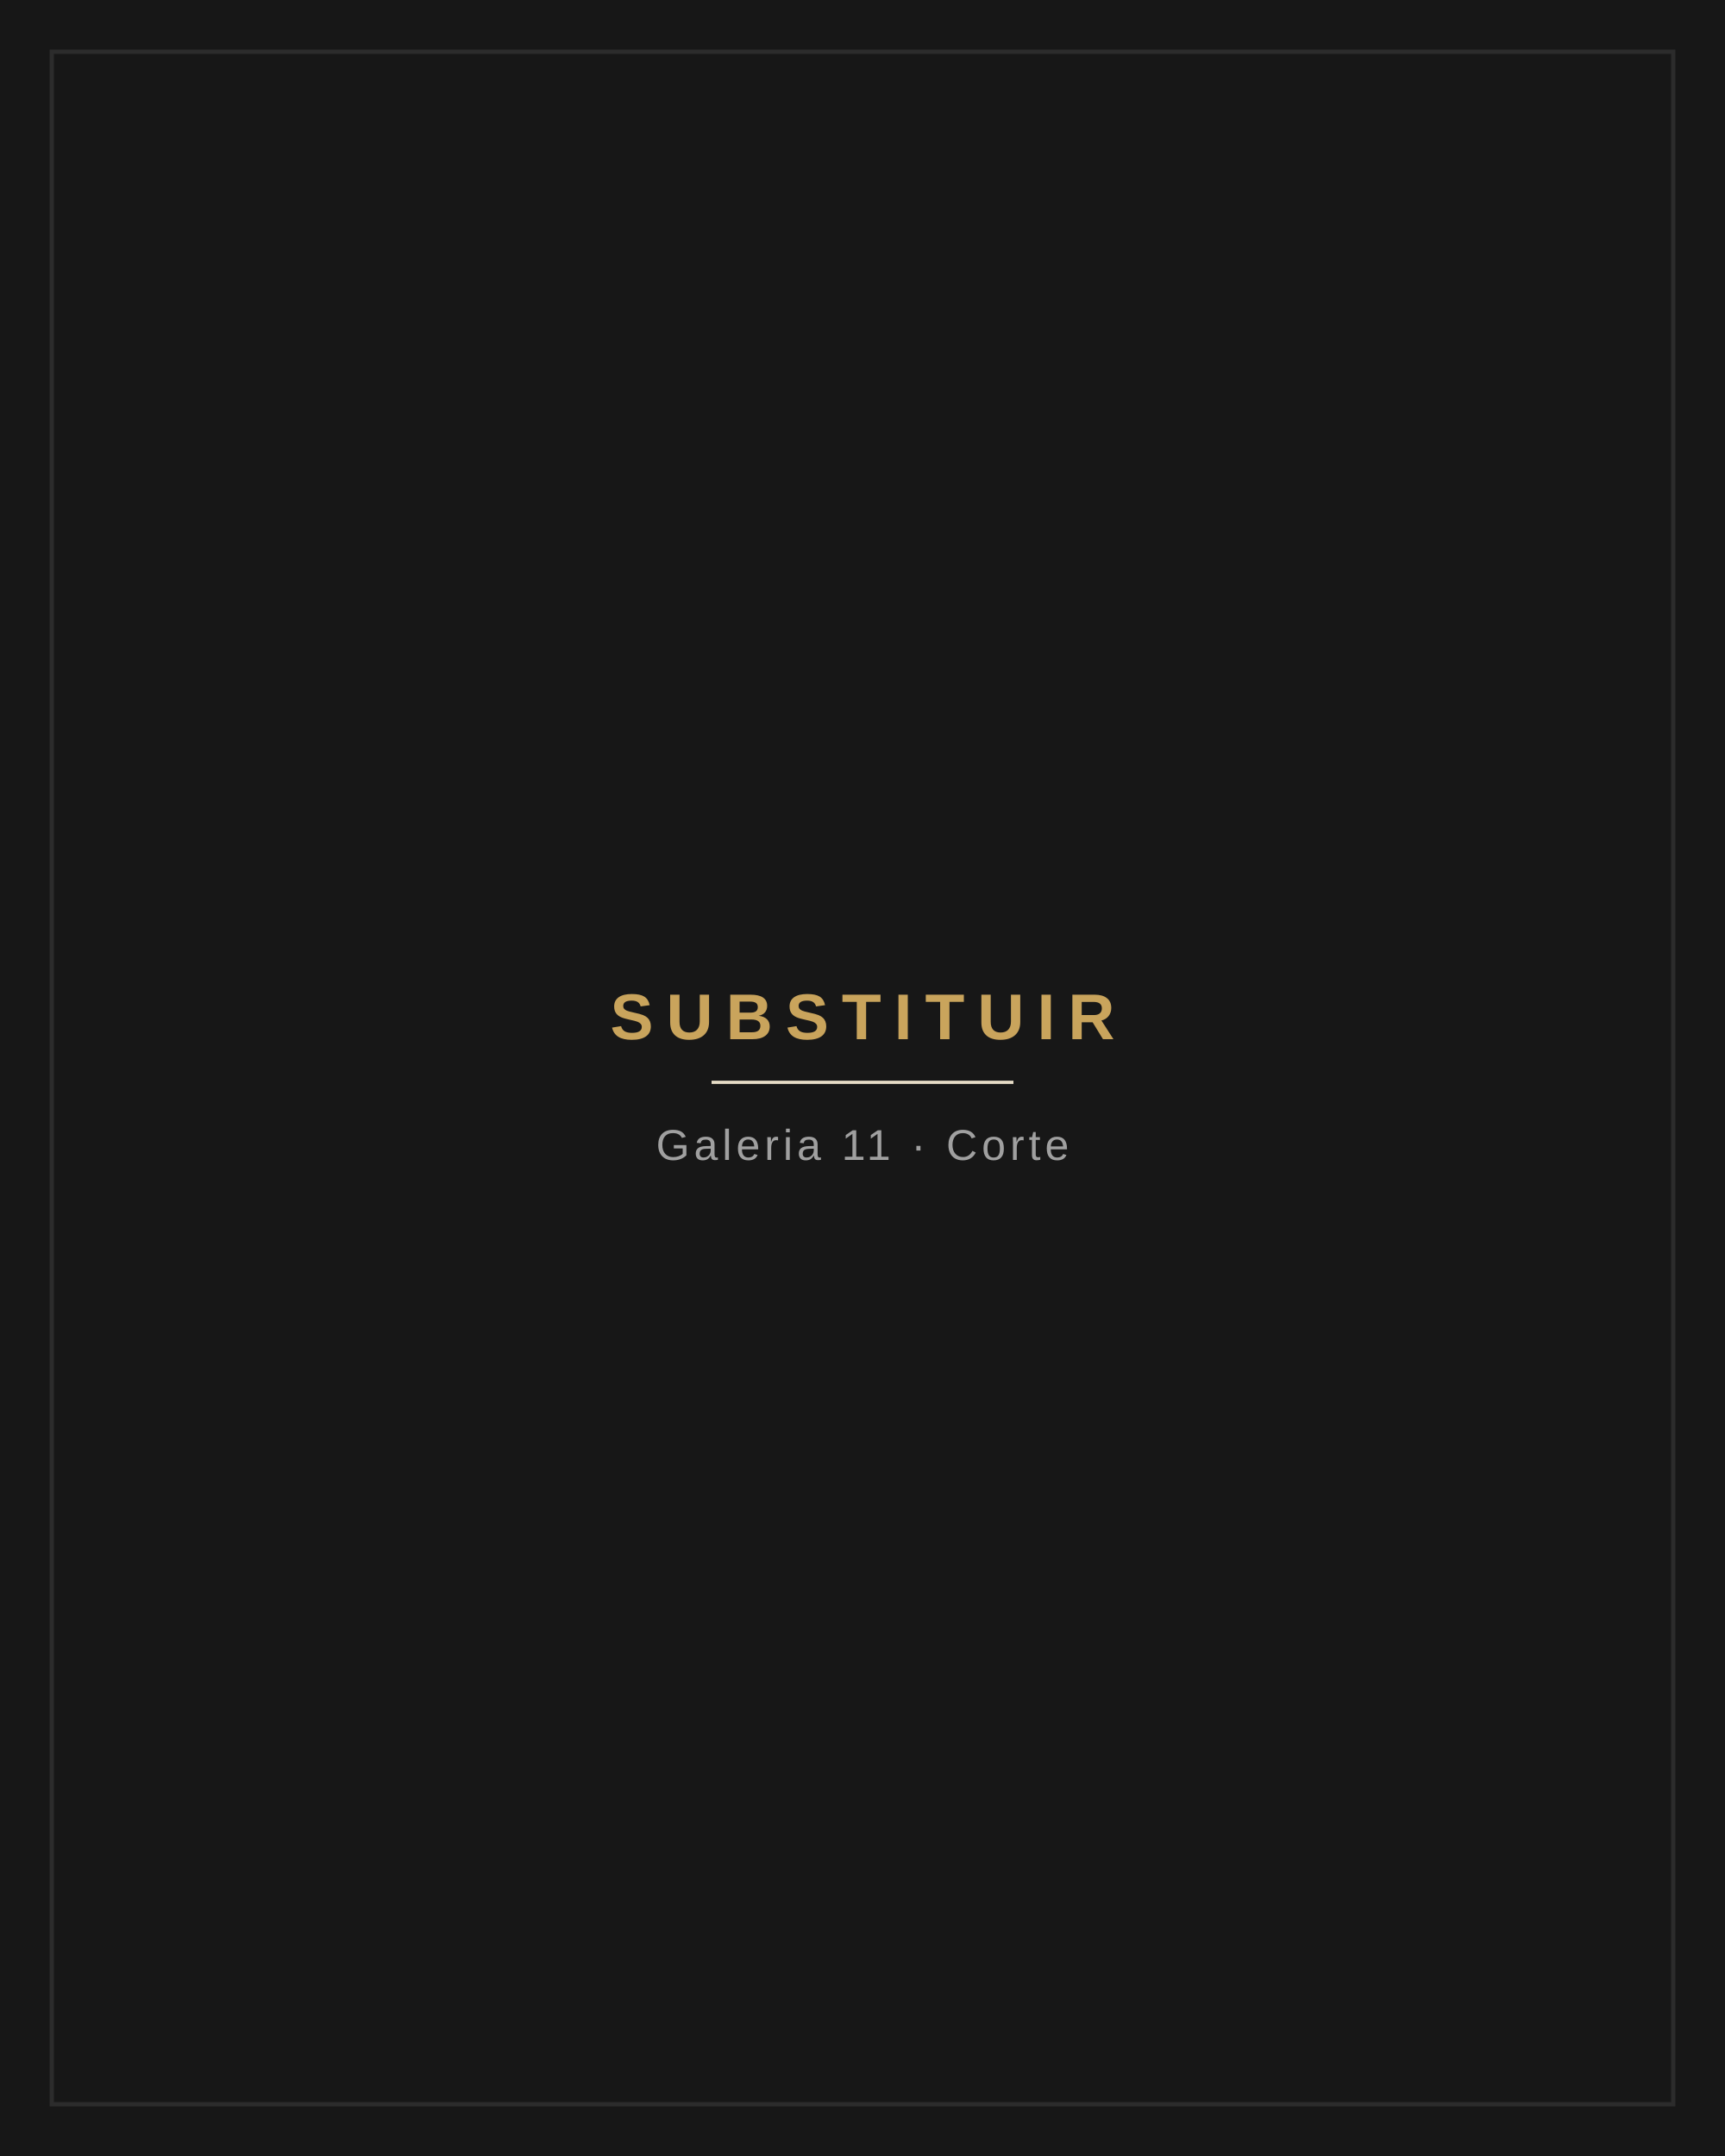
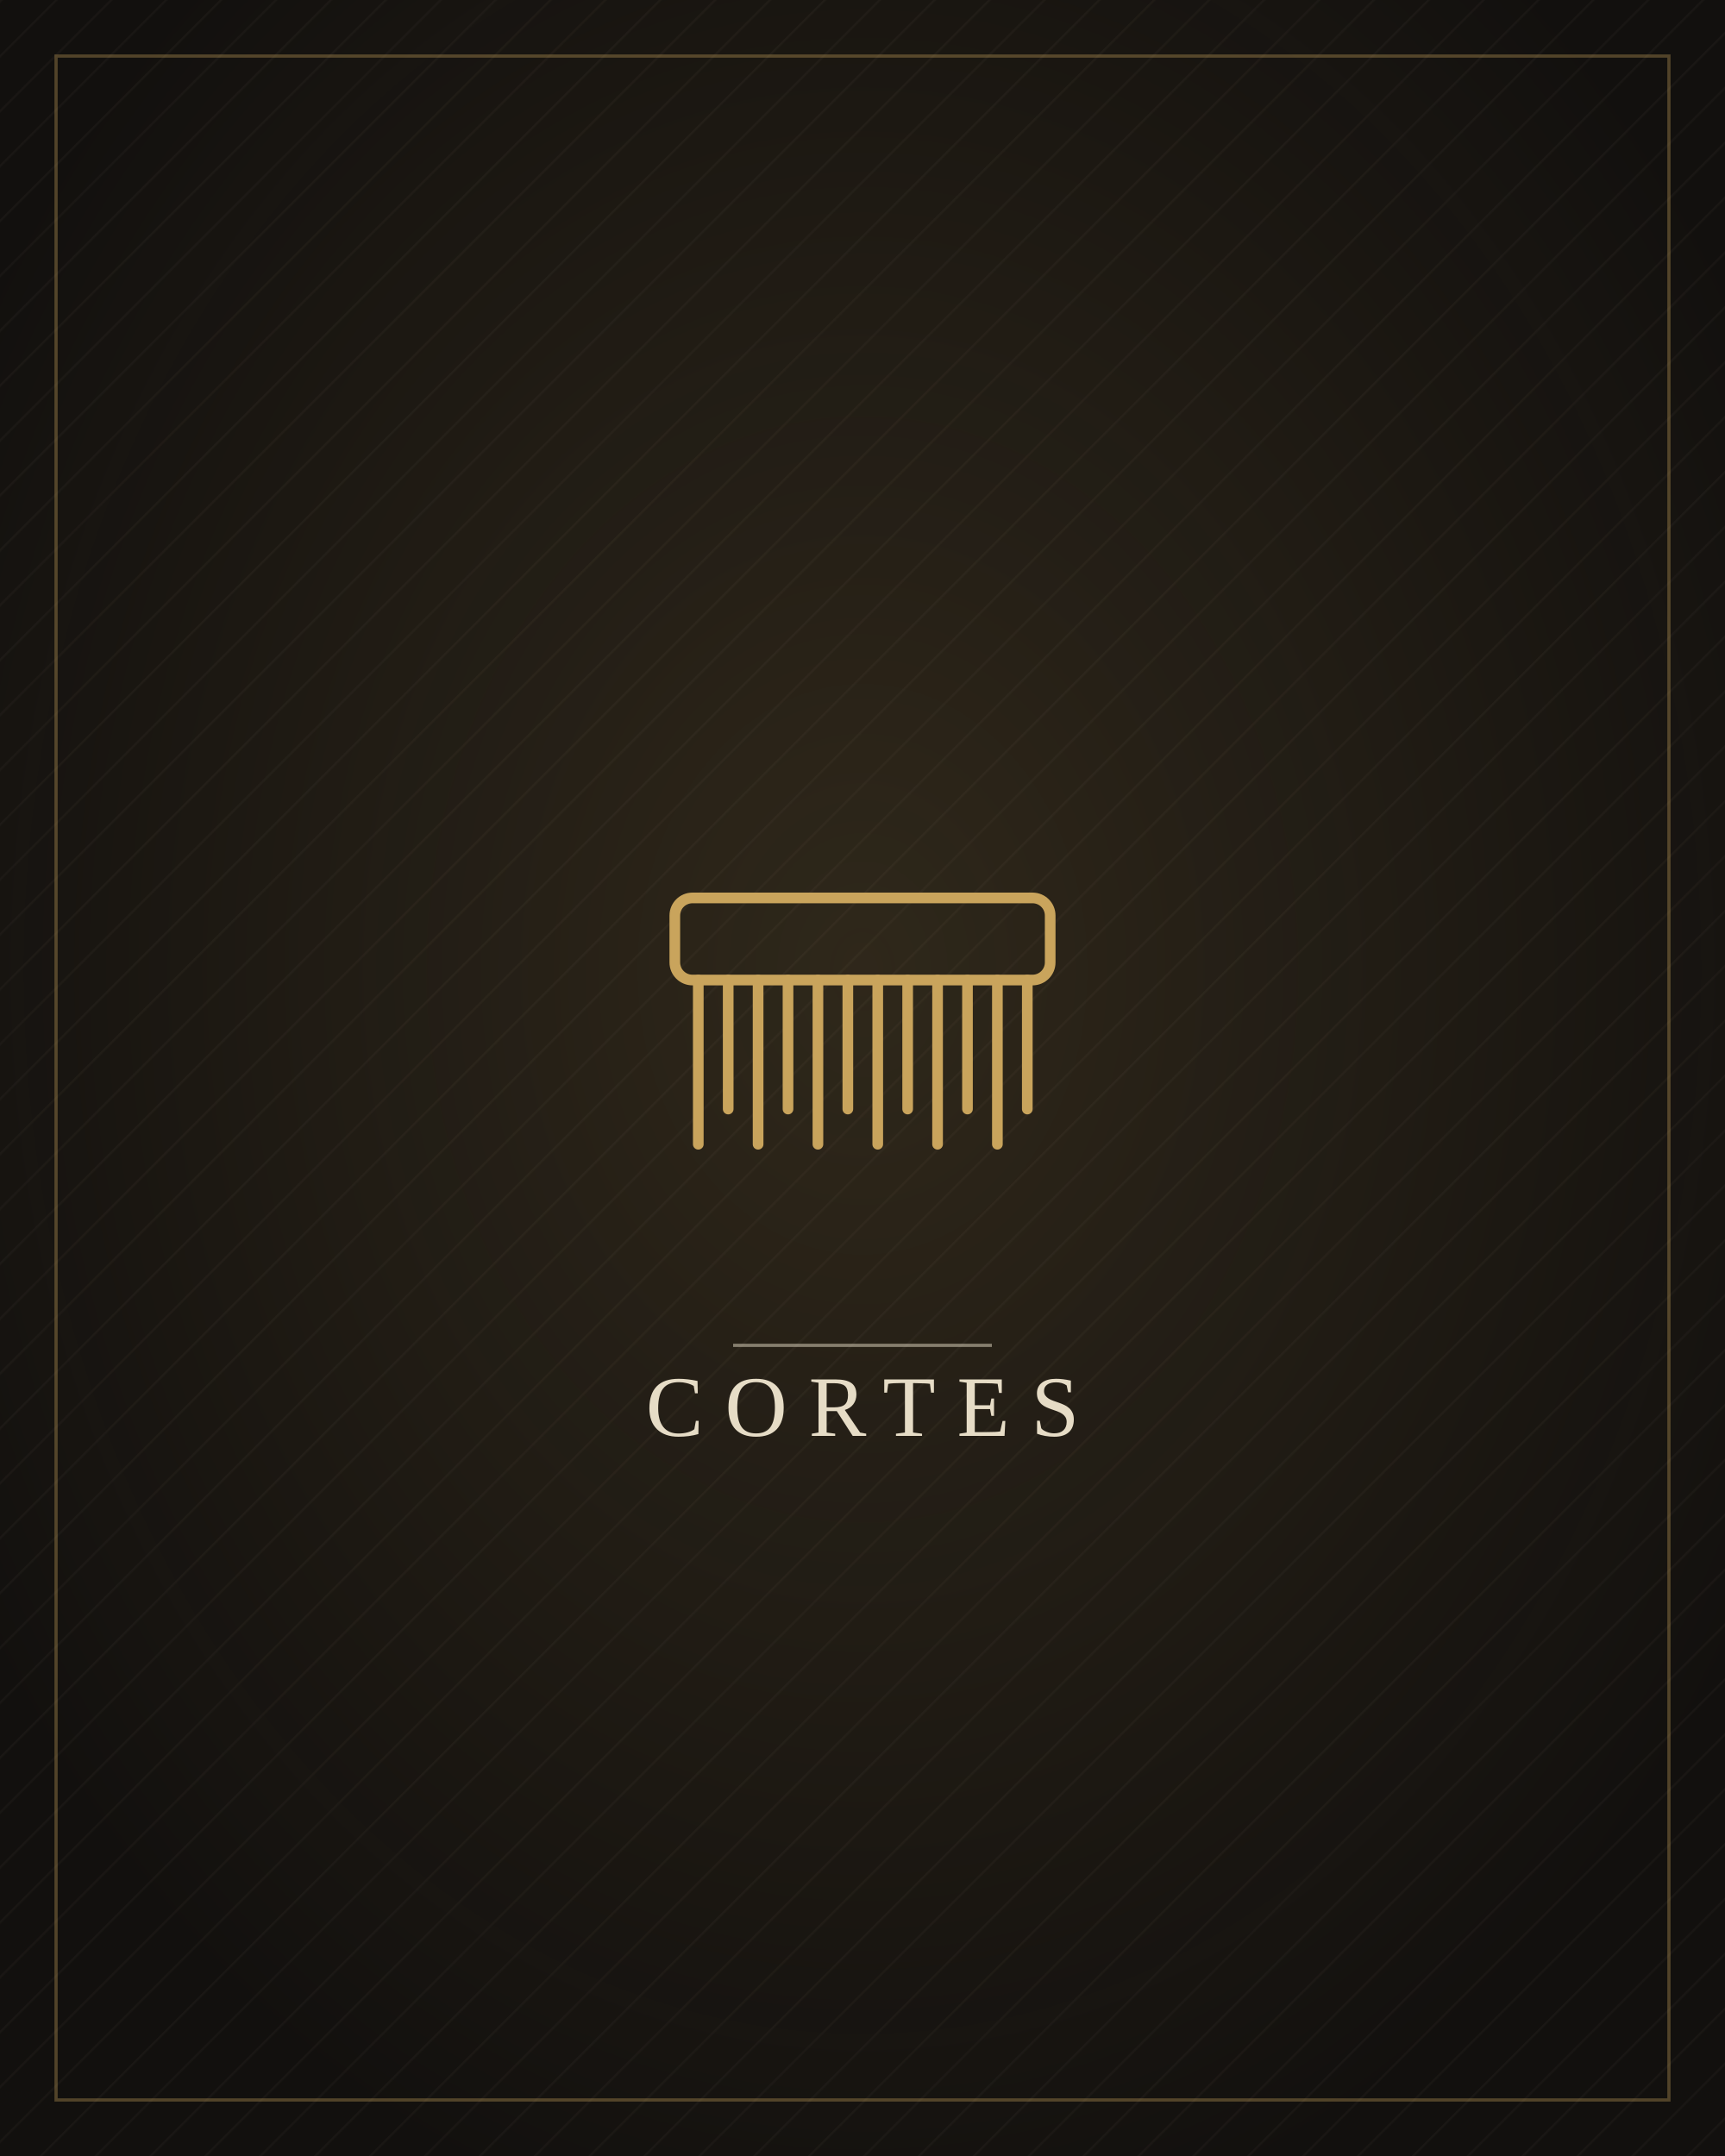
<svg xmlns="http://www.w3.org/2000/svg" width="800" height="1000" viewBox="0 0 800 1000">
-   <rect width="800" height="1000" fill="#171717" />
-   <rect x="24" y="24" width="752" height="952" fill="none" stroke="#2C2C2C" stroke-width="2" />
-   <line x1="330" y1="502" x2="470" y2="502" stroke="#E6DCC6" stroke-width="1.5" />
-   <text x="400" y="482" fill="#C9A45C" font-family="Arial, Helvetica, sans-serif" font-size="30" font-weight="700" letter-spacing="6" text-anchor="middle">SUBSTITUIR</text>
-   <text x="400" y="538" fill="#A0A0A0" font-family="Arial, Helvetica, sans-serif" font-size="20" letter-spacing="2" text-anchor="middle">Galeria 11 · Corte</text>
+   <defs>
+     <pattern id="linhas" width="18" height="18" patternUnits="userSpaceOnUse" patternTransform="rotate(45)">
+       <line x1="0" y1="0" x2="0" y2="18" stroke="#E6DCC6" stroke-opacity=".035" stroke-width="2" />
+     </pattern>
+     <radialGradient id="brilho" cx="50%" cy="45%" r="60%">
+       <stop offset="0" stop-color="#C9A45C" stop-opacity=".16" />
+       <stop offset="1" stop-color="#C9A45C" stop-opacity="0" />
+     </radialGradient>
+   </defs>
+   <rect width="800" height="1000" fill="#12100E" />
+   <rect width="800" height="1000" fill="url(#linhas)" />
+   <rect width="800" height="1000" fill="url(#brilho)" />
+   <rect x="26" y="26" width="748" height="948" fill="none" stroke="#C9A45C" stroke-opacity=".35" stroke-width="1.5" />
+   <g transform="translate(264.0 324.0) scale(2.720)" fill="none" stroke="#C9A45C" stroke-width="1.82" stroke-linecap="round" stroke-linejoin="round">
+     <rect x="18" y="34" width="64" height="14" rx="3" />
+     <path d="M22 48 V76" />
+     <path d="M27.1 48 V70" />
+     <path d="M32.2 48 V76" />
+     <path d="M37.3 48 V70" />
+     <path d="M42.4 48 V76" />
+     <path d="M47.5 48 V70" />
+     <path d="M52.6 48 V76" />
+     <path d="M57.7 48 V70" />
+     <path d="M62.8 48 V76" />
+     <path d="M67.9 48 V70" />
+     <path d="M73 48 V76" />
+     <path d="M78.1 48 V70" />
+   </g>
+   <line x1="340" y1="624" x2="460" y2="624" stroke="#E6DCC6" stroke-opacity=".5" stroke-width="1.5" />
+   <text x="400" y="666" fill="#E6DCC6" font-family="Georgia, 'Times New Roman', serif" font-size="40" letter-spacing="10" text-anchor="middle">CORTES</text>
</svg>
